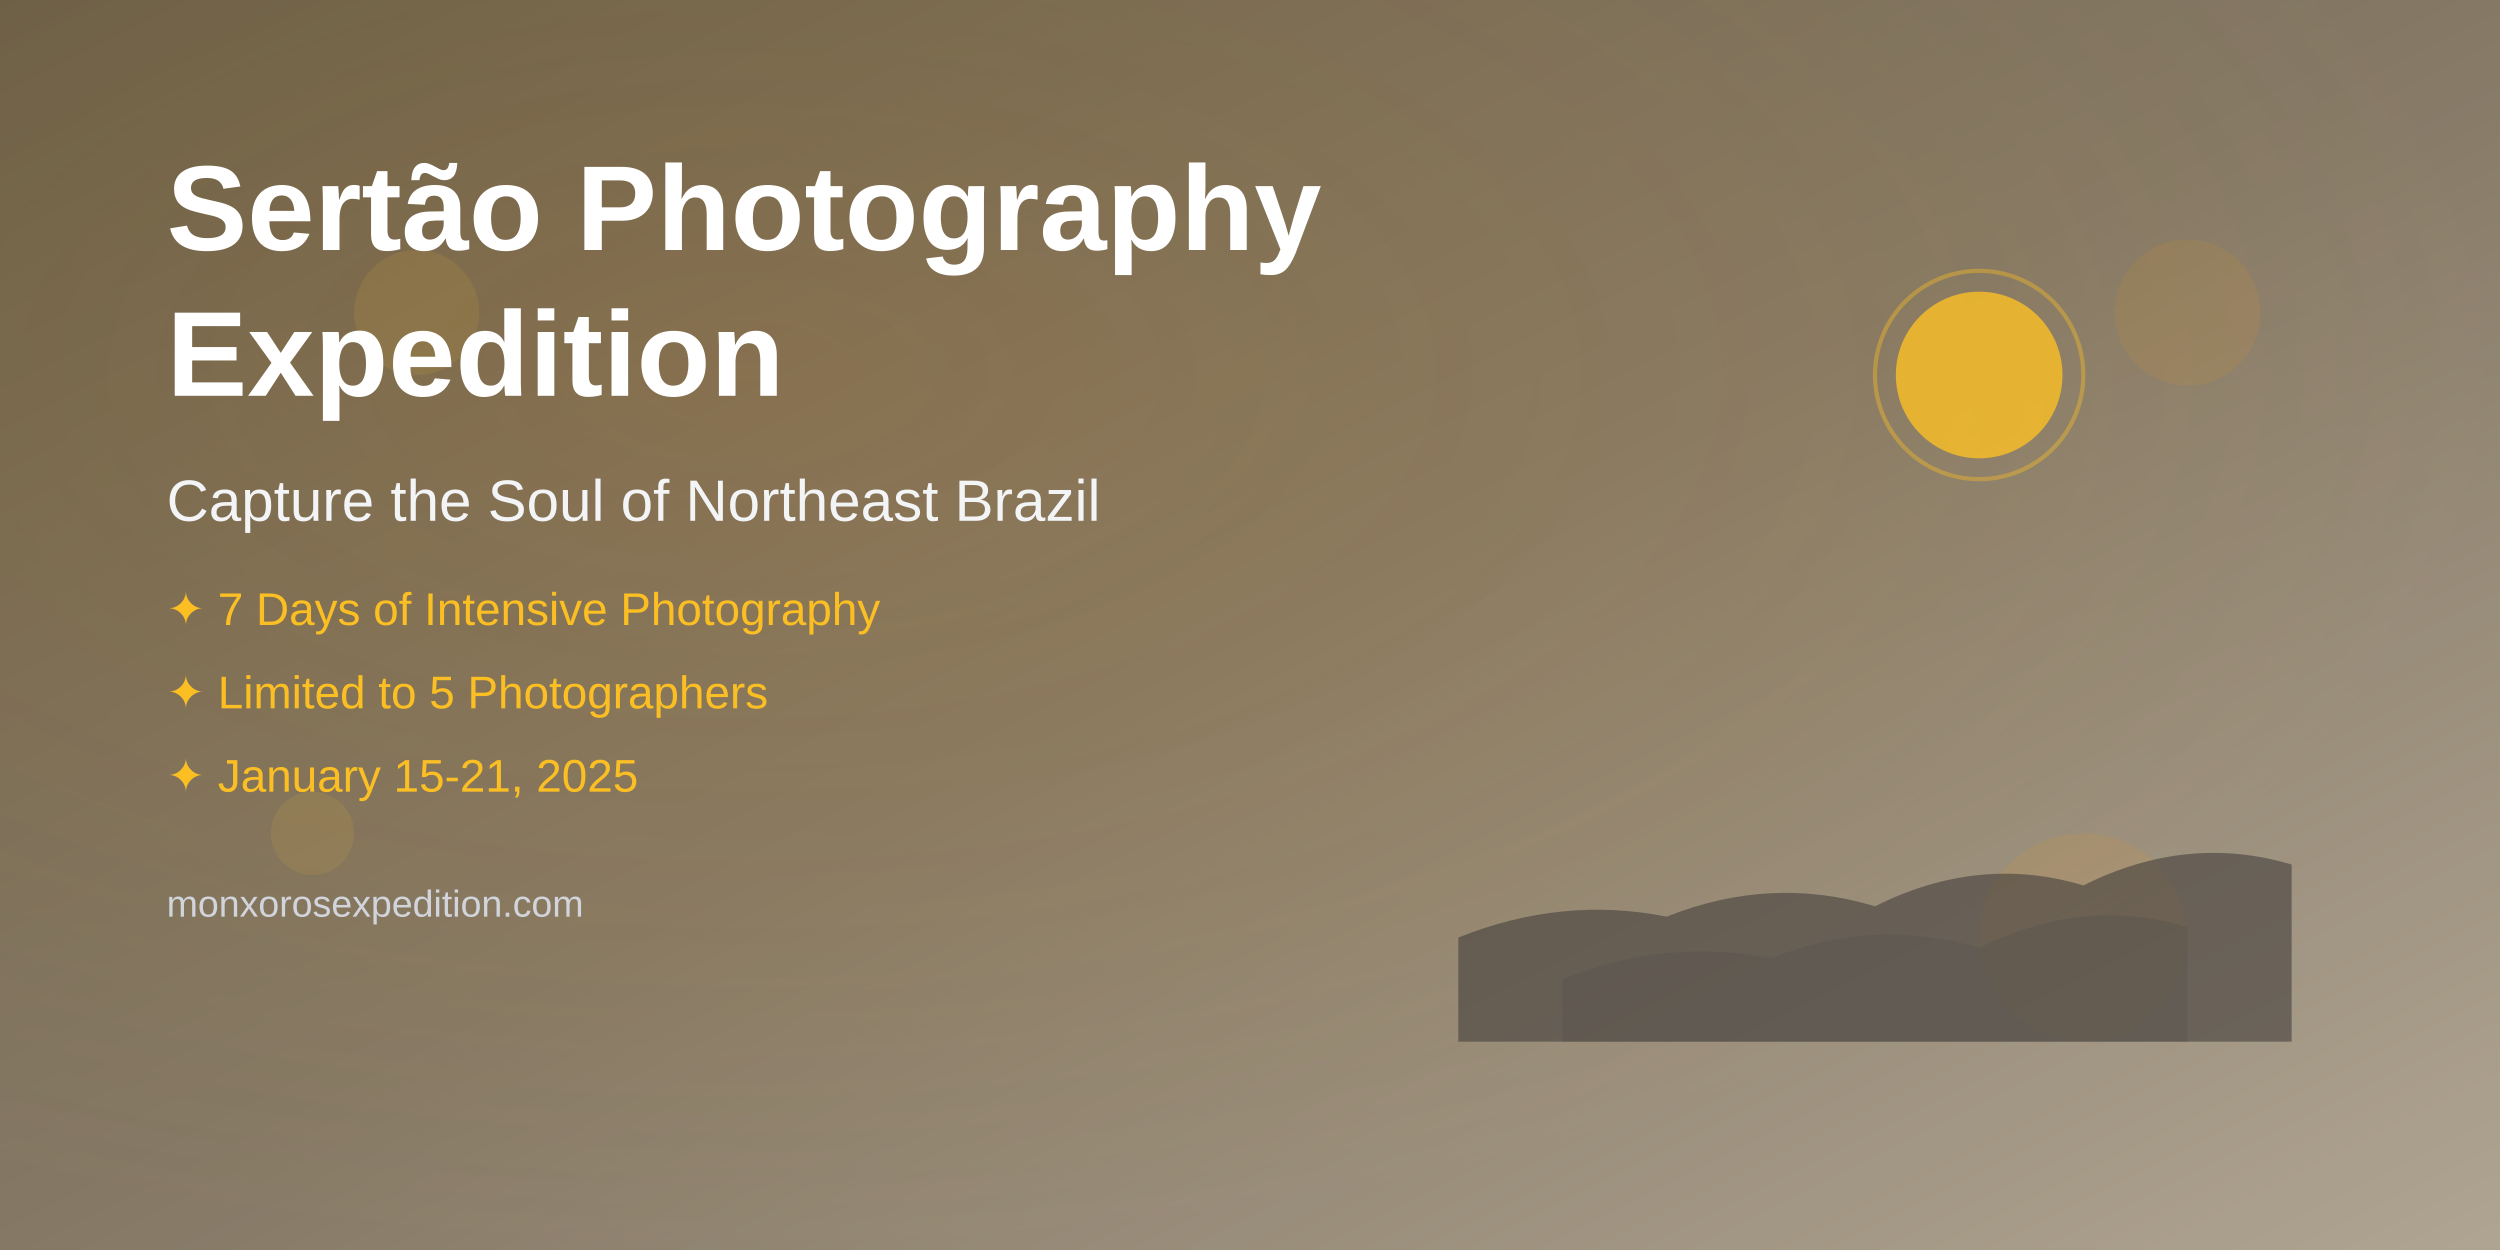
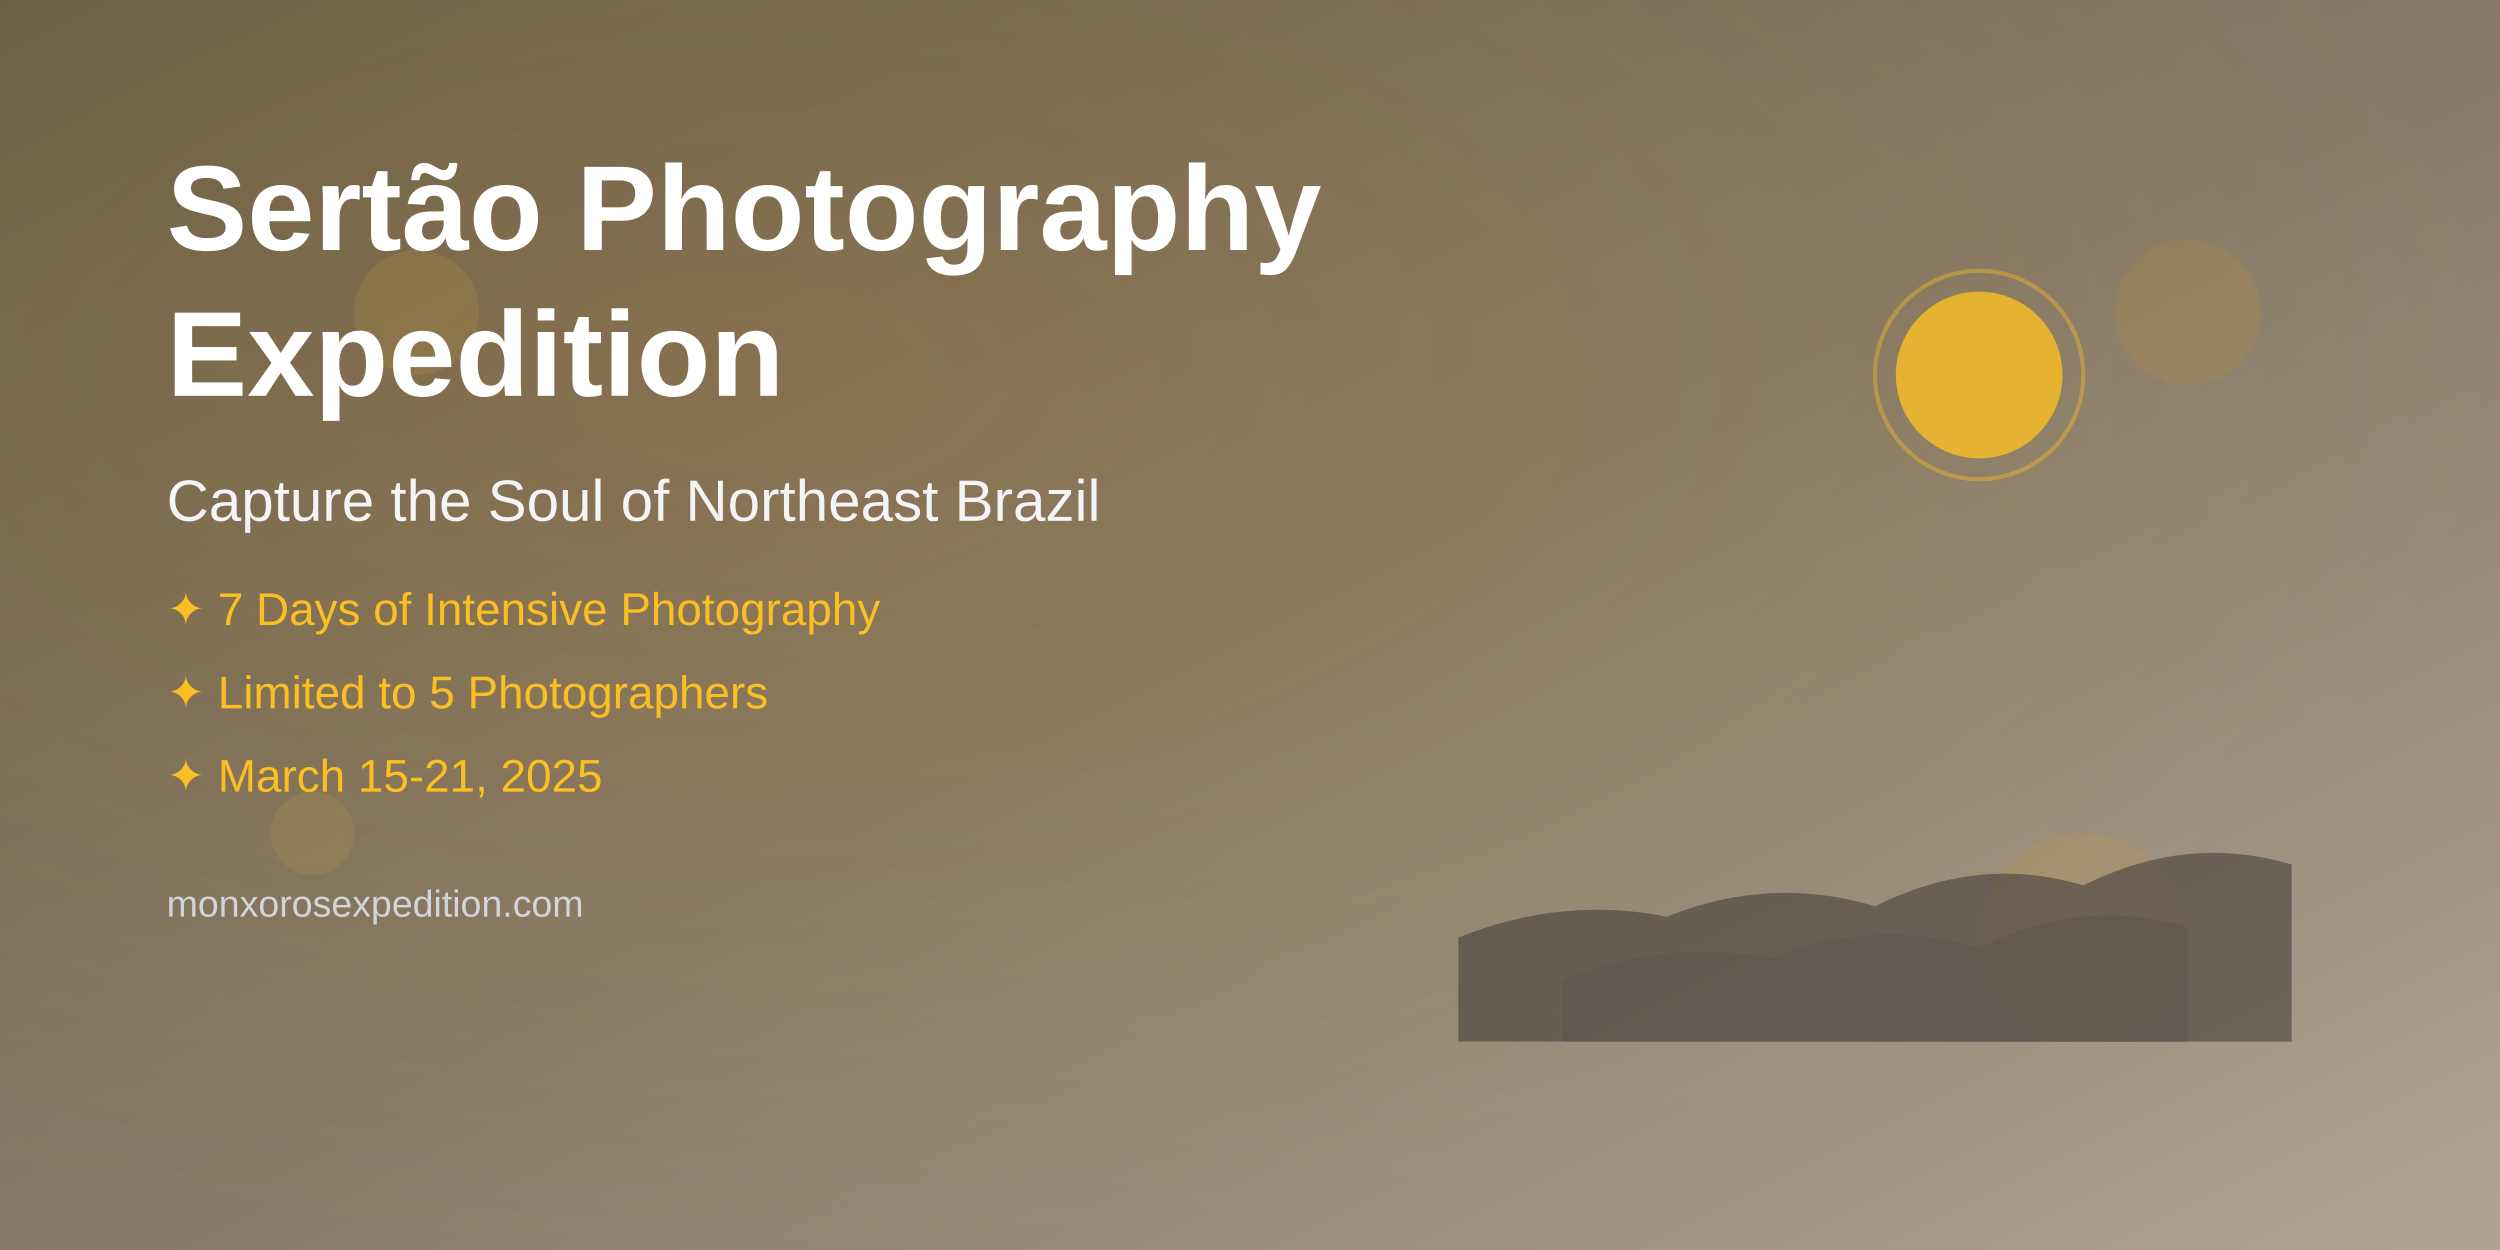
<svg xmlns="http://www.w3.org/2000/svg" width="1200" height="600" viewBox="0 0 1200 600">
  <defs>
    <linearGradient id="twitterBg" x1="0%" y1="0%" x2="100%" y2="100%">
      <stop offset="0%" style="stop-color:#57534e;stop-opacity:1" />
      <stop offset="50%" style="stop-color:#78716c;stop-opacity:1" />
      <stop offset="100%" style="stop-color:#a8a29e;stop-opacity:1" />
    </linearGradient>
    <radialGradient id="twitterOverlay" cx="30%" cy="30%" r="70%">
      <stop offset="0%" style="stop-color:#f59e0b;stop-opacity:0.2" />
      <stop offset="100%" style="stop-color:#fbbf24;stop-opacity:0.1" />
    </radialGradient>
  </defs>
  <rect width="1200" height="600" fill="url(#twitterBg)" />
  <rect width="1200" height="600" fill="url(#twitterOverlay)" />
  <g opacity="0.1">
    <circle cx="200" cy="150" r="30" fill="#fbbf24" />
    <circle cx="1000" cy="450" r="50" fill="#f59e0b" />
    <circle cx="150" cy="400" r="20" fill="#fbbf24" />
    <circle cx="1050" cy="150" r="35" fill="#f59e0b" />
  </g>
  <g transform="translate(80, 120)">
    <text x="0" y="0" font-family="Arial, sans-serif" font-size="58" font-weight="bold" fill="white">
      Sertão Photography
    </text>
    <text x="0" y="70" font-family="Arial, sans-serif" font-size="58" font-weight="bold" fill="white">
      Expedition
    </text>
    <text x="0" y="130" font-family="Arial, sans-serif" font-size="28" font-weight="300" fill="#f3f4f6">
      Capture the Soul of Northeast Brazil
    </text>
    <g transform="translate(0, 180)">
      <text x="0" y="0" font-family="Arial, sans-serif" font-size="22" fill="#fbbf24">
        ✦ 7 Days of Intensive Photography
      </text>
      <text x="0" y="40" font-family="Arial, sans-serif" font-size="22" fill="#fbbf24">
        ✦ Limited to 5 Photographers
      </text>
      <text x="0" y="80" font-family="Arial, sans-serif" font-size="22" fill="#fbbf24">
-         ✦ January 15-21, 2025
+         ✦ March 15-21, 2025
      </text>
    </g>
    <text x="0" y="320" font-family="Arial, sans-serif" font-size="18" fill="#d1d5db">
      monxorosexpedition.com
    </text>
  </g>
  <g transform="translate(700, 350)">
    <path d="M0,100 Q50,80 100,90 Q150,70 200,85 Q250,60 300,75 Q350,50 400,65 L400,150 L0,150 Z" fill="#44403c" opacity="0.6" />
    <path d="M50,120 Q100,100 150,110 Q200,90 250,105 Q300,80 350,95 L350,150 L50,150 Z" fill="#57534e" opacity="0.4" />
  </g>
  <circle cx="950" cy="180" r="40" fill="#fbbf24" opacity="0.8" />
  <circle cx="950" cy="180" r="50" fill="none" stroke="#fbbf24" stroke-width="2" opacity="0.4" />
</svg>
